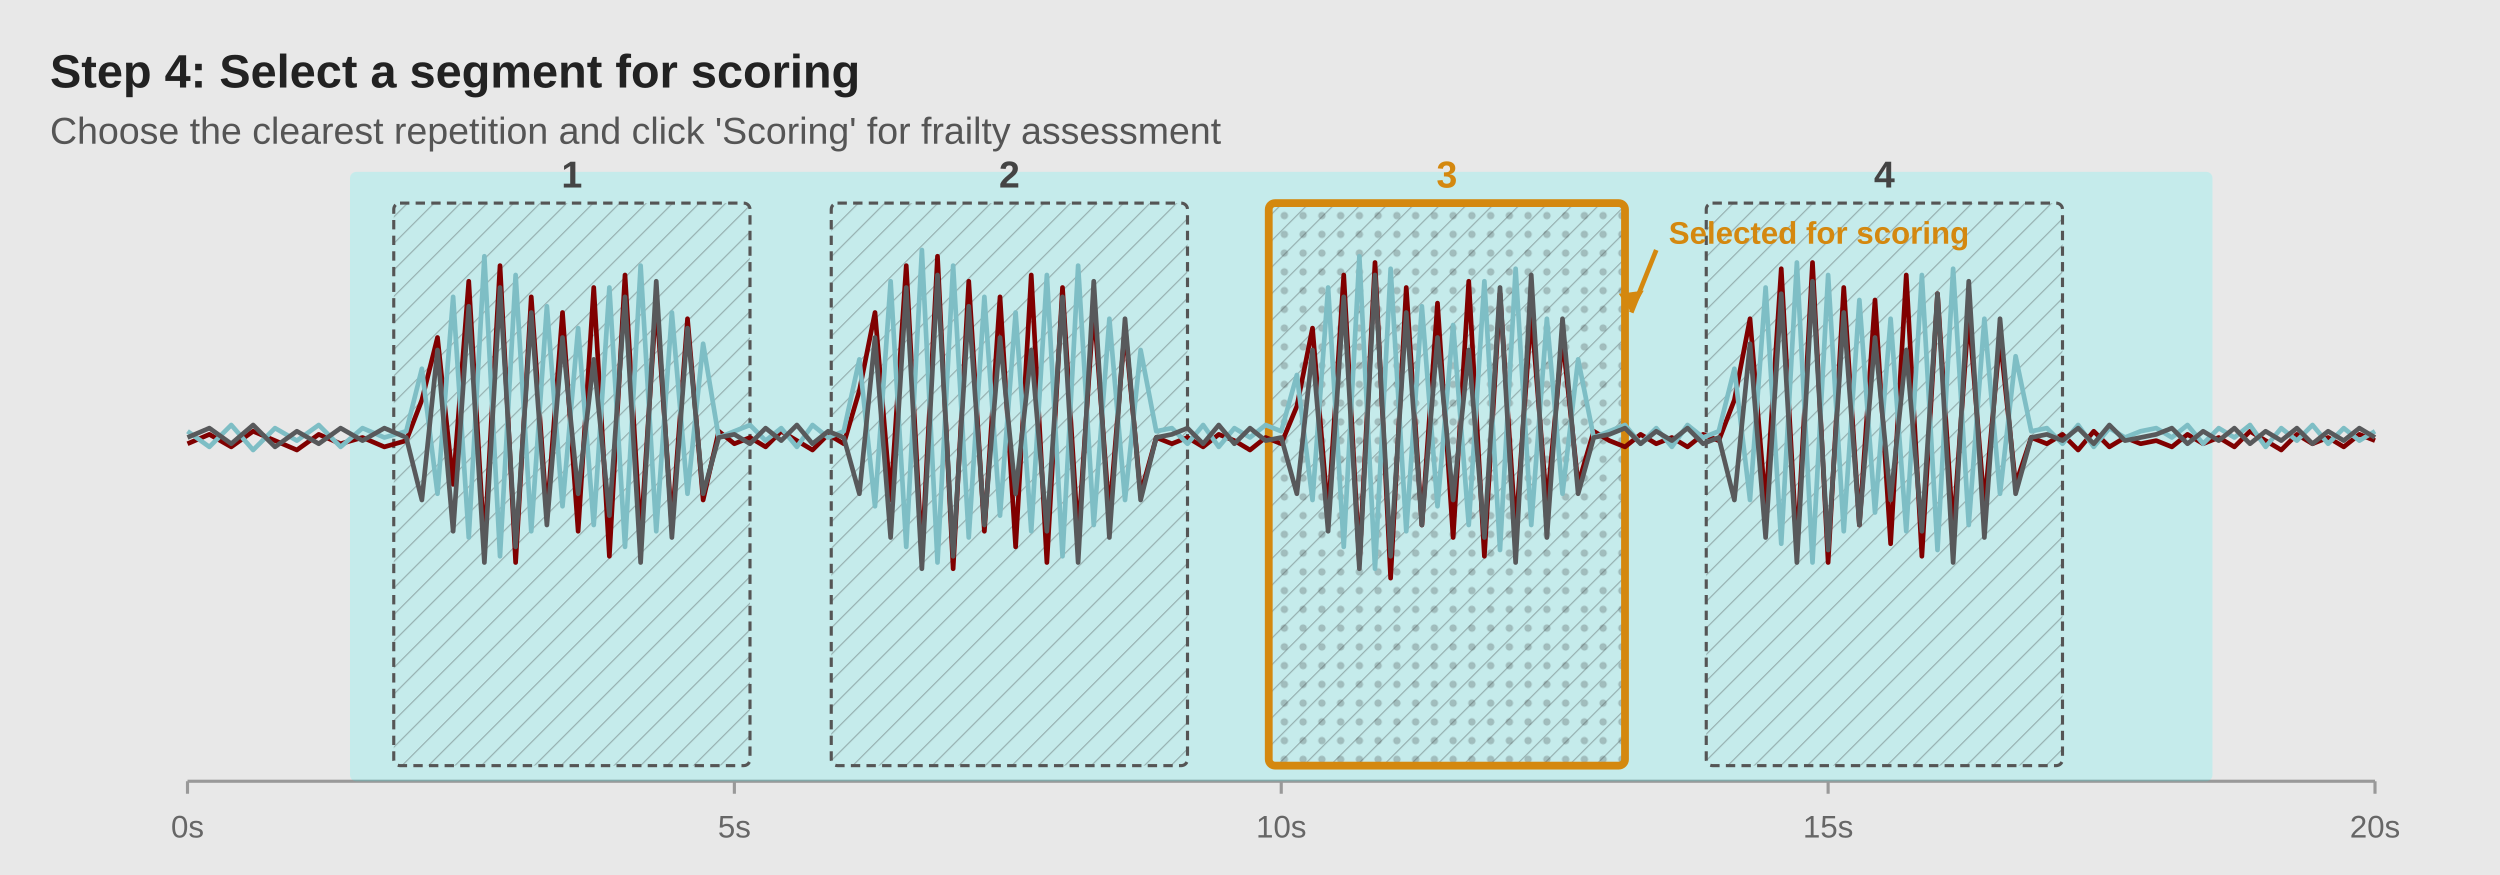
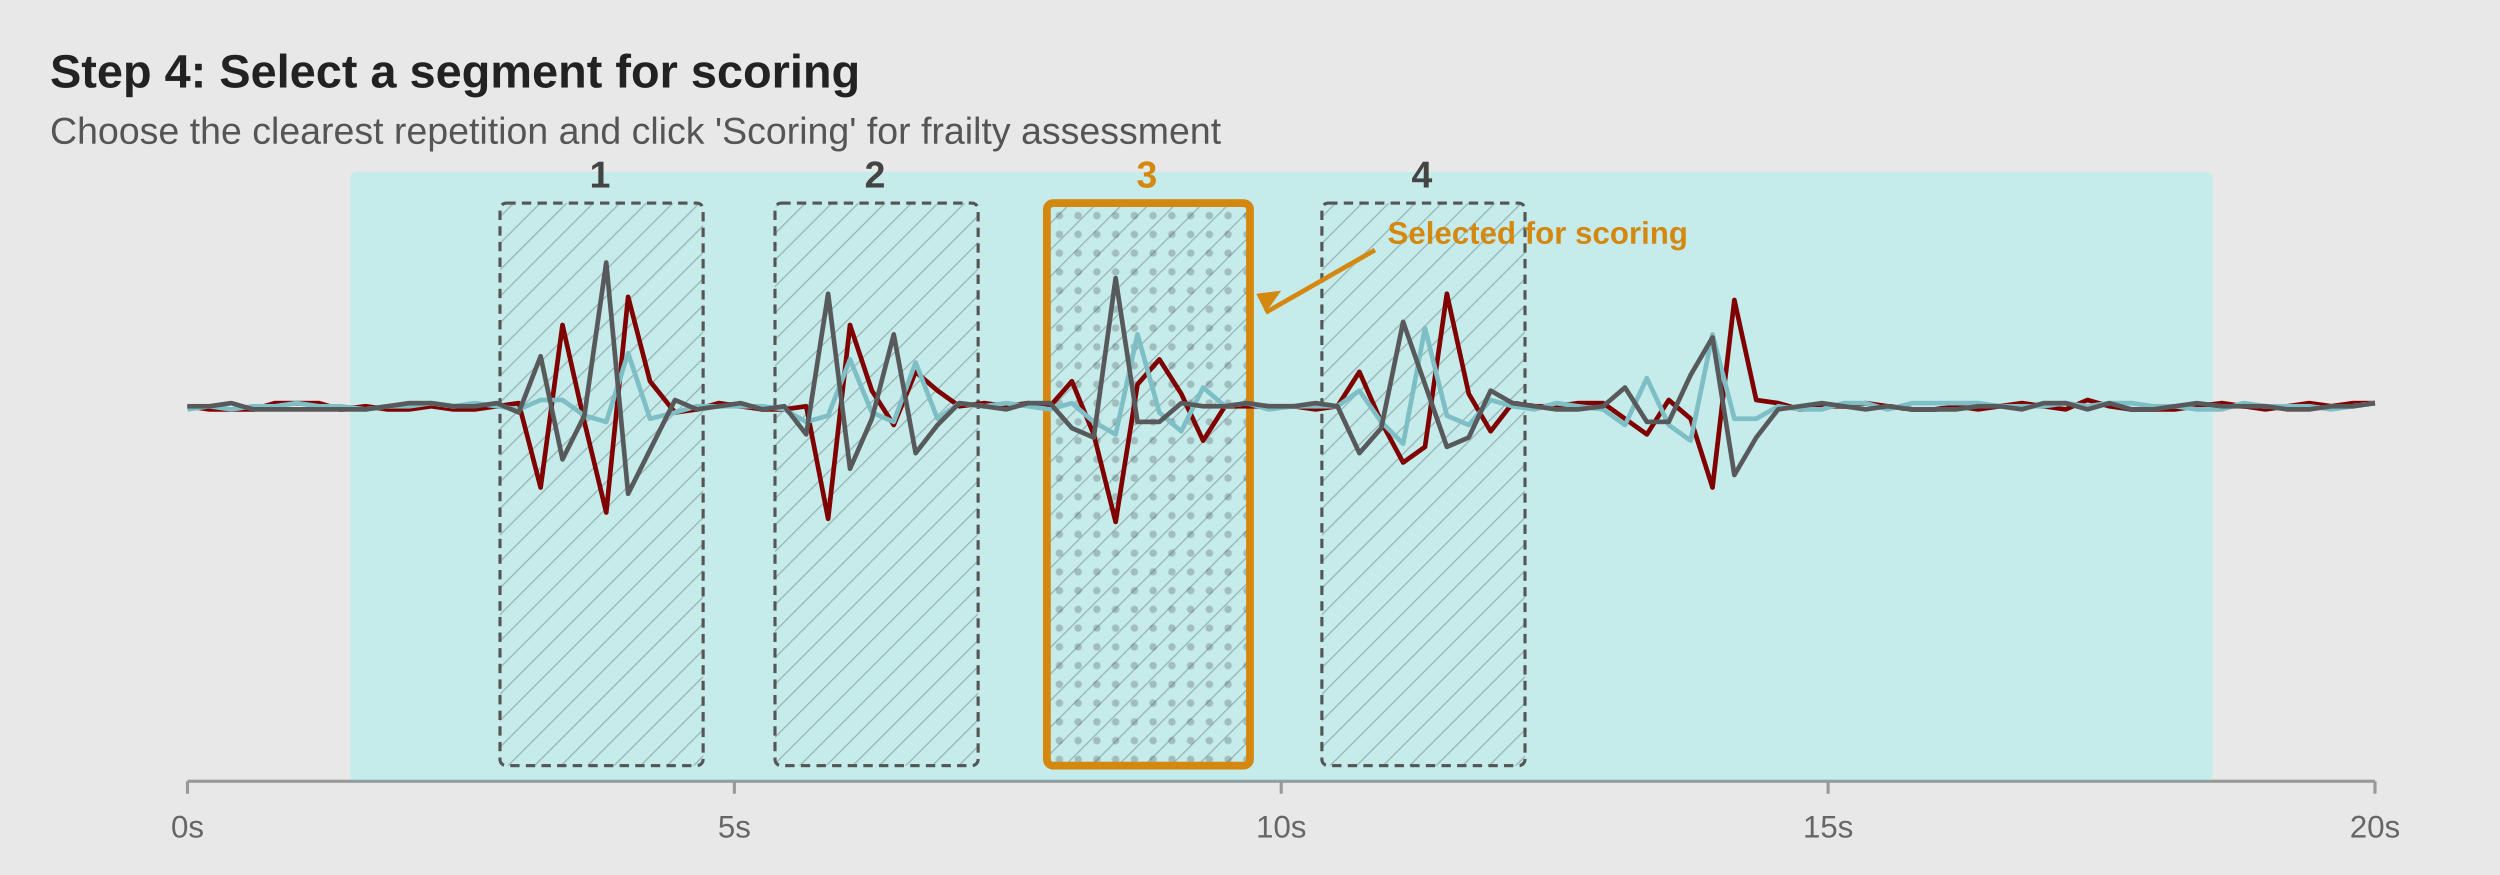
<svg xmlns="http://www.w3.org/2000/svg" width="800" height="280" viewBox="0 0 800 280">
  <defs>
    <pattern id="hatch" width="6" height="6" patternUnits="userSpaceOnUse" patternTransform="rotate(45)">
      <line x1="0" y1="0" x2="0" y2="6" stroke="#333" stroke-width="0.8" opacity="0.3" />
    </pattern>
    <pattern id="dots" width="6" height="6" patternUnits="userSpaceOnUse">
      <circle cx="3" cy="3" r="1.2" fill="#333" opacity="0.25" />
    </pattern>
  </defs>
  <rect width="800" height="280" fill="#e8e8e8" />
  <text x="16" y="28" font-family="Arial, sans-serif" font-size="15" font-weight="bold" fill="#222">Step 4: Select a segment for scoring</text>
  <text x="16" y="46" font-family="Arial, sans-serif" font-size="12" fill="#555">Choose the clearest repetition and click 'Scoring' for frailty assessment</text>
  <line x1="60" y1="250" x2="760" y2="250" stroke="#999" stroke-width="1" />
  <text x="60" y="268" font-family="Arial, sans-serif" font-size="10" fill="#666" text-anchor="middle">0s</text>
  <text x="235" y="268" font-family="Arial, sans-serif" font-size="10" fill="#666" text-anchor="middle">5s</text>
  <text x="410" y="268" font-family="Arial, sans-serif" font-size="10" fill="#666" text-anchor="middle">10s</text>
  <text x="585" y="268" font-family="Arial, sans-serif" font-size="10" fill="#666" text-anchor="middle">15s</text>
  <text x="760" y="268" font-family="Arial, sans-serif" font-size="10" fill="#666" text-anchor="middle">20s</text>
  <line x1="60" y1="250" x2="60" y2="254" stroke="#999" stroke-width="1" />
  <line x1="235" y1="250" x2="235" y2="254" stroke="#999" stroke-width="1" />
  <line x1="410" y1="250" x2="410" y2="254" stroke="#999" stroke-width="1" />
  <line x1="585" y1="250" x2="585" y2="254" stroke="#999" stroke-width="1" />
  <line x1="760" y1="250" x2="760" y2="254" stroke="#999" stroke-width="1" />
  <rect x="112" y="55" width="596" height="195" fill="cyan" opacity="0.15" rx="2" />
-   <rect x="126" y="65" width="114" height="180" fill="url(#hatch)" stroke="#555" stroke-width="1" stroke-dasharray="3,2" rx="2" />
-   <text x="183" y="60" font-family="Arial, sans-serif" font-size="12" font-weight="bold" fill="#444" text-anchor="middle">1</text>
-   <rect x="266" y="65" width="114" height="180" fill="url(#hatch)" stroke="#555" stroke-width="1" stroke-dasharray="3,2" rx="2" />
-   <text x="323" y="60" font-family="Arial, sans-serif" font-size="12" font-weight="bold" fill="#444" text-anchor="middle">2</text>
-   <rect x="406" y="65" width="114" height="180" fill="url(#hatch)" stroke="#555" stroke-width="1" stroke-dasharray="3,2" rx="2" />
-   <rect x="406" y="65" width="114" height="180" fill="url(#dots)" stroke="#D4880F" stroke-width="2.5" rx="2" />
-   <text x="463" y="60" font-family="Arial, sans-serif" font-size="12" font-weight="bold" fill="#D4880F" text-anchor="middle">3</text>
-   <rect x="546" y="65" width="114" height="180" fill="url(#hatch)" stroke="#555" stroke-width="1" stroke-dasharray="3,2" rx="2" />
-   <text x="603" y="60" font-family="Arial, sans-serif" font-size="12" font-weight="bold" fill="#444" text-anchor="middle">4</text>
-   <line x1="530" y1="80" x2="522" y2="100" stroke="#D4880F" stroke-width="1.5" />
-   <polygon points="522,100 526,93 518,94" fill="#D4880F" />
-   <text x="534" y="78" font-family="Arial, sans-serif" font-size="10" font-weight="bold" fill="#D4880F">Selected for scoring</text>
-   <polyline fill="none" stroke="#800000" stroke-width="1.5" stroke-linejoin="round" points="       60,142 67,139 74,143 81,138 88,141 95,144 102,139 109,142 116,140 123,143 130,141       135,128 140,108 145,155 150,90 155,175 160,85 165,180 170,95 175,165 180,100 185,170       190,92 195,178 200,88 205,172 210,96 215,168 220,102 225,160 230,138 235,142       240,140 245,143 250,138 255,141 260,144 265,139 270,142       275,125 280,100 285,160 290,85 295,178 300,82 305,182 310,90 315,170 320,95       325,175 330,88 335,180 340,92 345,172 350,98 355,165 360,105 365,158 370,140 375,142       380,140 385,143 390,139 395,141 400,144 405,140 410,142       415,130 420,105 425,165 430,88 435,180 440,84 445,185 450,92 455,168 460,97       465,172 470,90 475,178 480,94 485,170 490,100 495,162 500,108 505,155 510,138 515,141       520,143 525,139 530,142 535,140 540,143 545,139 550,141       555,128 560,102 565,162 570,86 575,176 580,84 585,180 590,92 595,168 600,96       605,174 610,88 615,178 620,94 625,170 630,100 635,162 640,108 645,155 650,140 655,142       660,139 665,144 670,138 675,143 680,140 685,142 690,141       695,143 700,139 705,142 710,140 715,143 720,138 725,141 730,144 735,139 740,142       745,140 750,143 755,139 760,141     " />
-   <polyline fill="none" stroke="#7EBEC5" stroke-width="1.5" stroke-linejoin="round" points="       60,138 67,143 74,136 81,144 88,137 95,141 102,136 109,143 116,137 123,140 130,138       135,118 140,158 145,95 150,172 155,82 160,178 165,88 170,170 175,98 180,162       185,105 190,168 195,92 200,175 205,85 210,170 215,100 220,158 225,110 230,140 235,138       240,136 245,141 250,137 255,143 260,136 265,140 270,138       275,115 280,162 285,90 290,175 295,80 300,180 305,85 310,172 315,95 320,165       325,100 330,170 335,88 340,178 345,85 350,168 355,102 360,160 365,112 370,138 375,137       380,142 385,136 390,143 395,137 400,140 405,136 410,138       415,120 420,160 425,92 430,175 435,82 440,182 445,86 450,170 455,98 460,162       465,104 470,168 475,90 480,176 485,86 490,168 495,102 500,158 505,115 510,140 515,138       520,136 525,142 530,137 535,143 540,136 545,140 550,138       555,118 560,160 565,92 570,174 575,84 580,180 585,88 590,170 595,96 600,164       605,102 610,170 615,88 620,176 625,86 630,168 635,102 640,158 645,114 650,138 655,137       660,142 665,136 670,143 675,137 680,140 685,138 690,137       695,140 700,136 705,142 710,137 715,140 720,136 725,143 730,137 735,141 740,136       745,142 750,137 755,141 760,138     " />
-   <polyline fill="none" stroke="#58595b" stroke-width="1.5" stroke-linejoin="round" points="       60,140 67,137 74,142 81,136 88,143 95,138 102,142 109,137 116,141 123,137 130,140       135,160 140,112 145,170 150,98 155,180 160,92 165,175 170,100 175,168 180,108       185,158 190,115 195,165 200,95 205,180 210,90 215,172 220,105 225,158 230,140 235,139       240,142 245,137 250,141 255,136 260,142 265,138 270,140       275,158 280,108 285,172 290,92 295,182 300,88 305,178 310,98 315,168 320,108       325,158 330,112 335,170 340,95 345,180 350,90 355,172 360,102 365,160 370,140 375,139       380,137 385,142 390,136 395,142 400,137 405,141 410,140       415,158 420,112 425,170 430,95 435,182 440,88 445,178 450,100 455,168 460,108       465,160 470,112 475,172 480,92 485,180 490,88 495,172 500,102 505,158 510,140 515,139       520,137 525,142 530,138 535,141 540,137 545,142 550,140       555,160 560,110 565,172 570,94 575,180 580,90 585,176 590,100 595,168 600,108       605,160 610,112 615,170 620,94 625,180 630,90 635,172 640,102 645,158 650,140 655,139       660,141 665,137 670,142 675,136 680,141 685,140 690,139       695,137 700,142 705,138 710,141 715,137 720,142 725,138 730,141 735,137 740,142       745,138 750,141 755,137 760,140     " />
+   <rect x="160" y="65" width="65" height="180" fill="url(#hatch)" stroke="#555" stroke-width="1" stroke-dasharray="3,2" rx="2" />
+   <text x="192" y="60" font-family="Arial, sans-serif" font-size="12" font-weight="bold" fill="#444" text-anchor="middle">1</text>
+   <rect x="248" y="65" width="65" height="180" fill="url(#hatch)" stroke="#555" stroke-width="1" stroke-dasharray="3,2" rx="2" />
+   <text x="280" y="60" font-family="Arial, sans-serif" font-size="12" font-weight="bold" fill="#444" text-anchor="middle">2</text>
+   <rect x="335" y="65" width="65" height="180" fill="url(#hatch)" stroke="#555" stroke-width="1" stroke-dasharray="3,2" rx="2" />
+   <rect x="335" y="65" width="65" height="180" fill="url(#dots)" stroke="#D4880F" stroke-width="2.5" rx="2" />
+   <text x="367" y="60" font-family="Arial, sans-serif" font-size="12" font-weight="bold" fill="#D4880F" text-anchor="middle">3</text>
+   <rect x="423" y="65" width="65" height="180" fill="url(#hatch)" stroke="#555" stroke-width="1" stroke-dasharray="3,2" rx="2" />
+   <text x="455" y="60" font-family="Arial, sans-serif" font-size="12" font-weight="bold" fill="#444" text-anchor="middle">4</text>
+   <line x1="440" y1="80" x2="405" y2="100" stroke="#D4880F" stroke-width="1.5" />
+   <polygon points="405,100 410,93 402,94" fill="#D4880F" />
+   <text x="444" y="78" font-family="Arial, sans-serif" font-size="10" font-weight="bold" fill="#D4880F">Selected for scoring</text>
+   <polyline fill="none" stroke="#800000" stroke-width="1.5" stroke-linejoin="round" points="60,130 67,131 74,131 81,131 88,129 95,129 102,129 109,131 117,130 124,131 131,131 138,130 145,131 152,131 159,130 166,129 173,156 180,104 187,135 194,164 201,95 208,122 216,132 223,131 230,129 237,130 244,131 251,131 258,130 265,166 272,104 279,125 286,136 293,119 300,125 307,130 315,129 322,130 329,129 336,130 343,122 350,139 357,167 364,123 371,115 378,126 385,141 392,130 399,130 406,130 414,130 421,131 428,130 435,119 442,135 449,148 456,143 463,94 470,126 477,138 484,129 491,130 498,130 505,129 513,129 520,134 527,139 534,128 541,134 548,156 555,96 562,128 569,129 576,131 583,130 590,130 597,129 604,130 612,131 619,131 626,130 633,131 640,130 647,129 654,130 661,131 668,128 675,130 682,131 689,131 696,131 703,130 711,129 718,130 725,131 732,130 739,129 746,130 753,129 760,129" />
+   <polyline fill="none" stroke="#7EBEC5" stroke-width="1.5" stroke-linejoin="round" points="60,131 67,130 74,131 81,130 88,130 95,129 102,130 109,130 117,131 124,130 131,130 138,129 145,130 152,129 159,130 166,131 173,128 180,128 187,133 194,135 201,113 208,134 216,132 223,130 230,130 237,130 244,130 251,131 258,135 265,133 272,115 279,132 286,135 293,116 300,134 307,129 315,130 322,129 329,130 336,131 343,129 350,135 357,139 364,107 371,132 378,138 385,124 392,130 399,129 406,131 414,130 421,130 428,130 435,125 442,135 449,142 456,105 463,133 470,136 477,128 484,130 491,131 498,129 505,130 513,131 520,136 527,121 534,136 541,141 548,107 555,134 562,134 569,130 576,131 583,131 590,129 597,129 604,131 612,129 619,129 626,129 633,129 640,130 647,130 654,130 661,129 668,130 675,129 682,129 689,130 696,130 703,131 711,131 718,129 725,130 732,130 739,130 746,131 753,130 760,129" />
+   <polyline fill="none" stroke="#58595b" stroke-width="1.5" stroke-linejoin="round" points="60,130 67,130 74,129 81,131 88,131 95,131 102,131 109,131 117,131 124,130 131,129 138,129 145,130 152,130 159,129 166,132 173,114 180,147 187,133 194,84 201,158 208,144 216,128 223,131 230,130 237,129 244,131 251,130 258,139 265,94 272,150 279,134 286,107 293,145 300,136 307,129 315,130 322,131 329,129 336,129 343,137 350,140 357,89 364,135 371,135 378,129 385,130 392,130 399,129 406,130 414,130 421,129 428,130 435,145 442,137 449,103 456,123 463,143 470,140 477,125 484,129 491,130 498,131 505,131 513,130 520,124 527,135 534,135 541,120 548,108 555,152 562,140 569,131 576,130 583,129 590,130 597,131 604,130 612,131 619,131 626,131 633,130 640,130 647,131 654,129 661,129 668,131 675,129 682,131 689,131 696,130 703,129 711,130 718,130 725,130 732,131 739,131 746,130 753,130 760,129" />
</svg>
